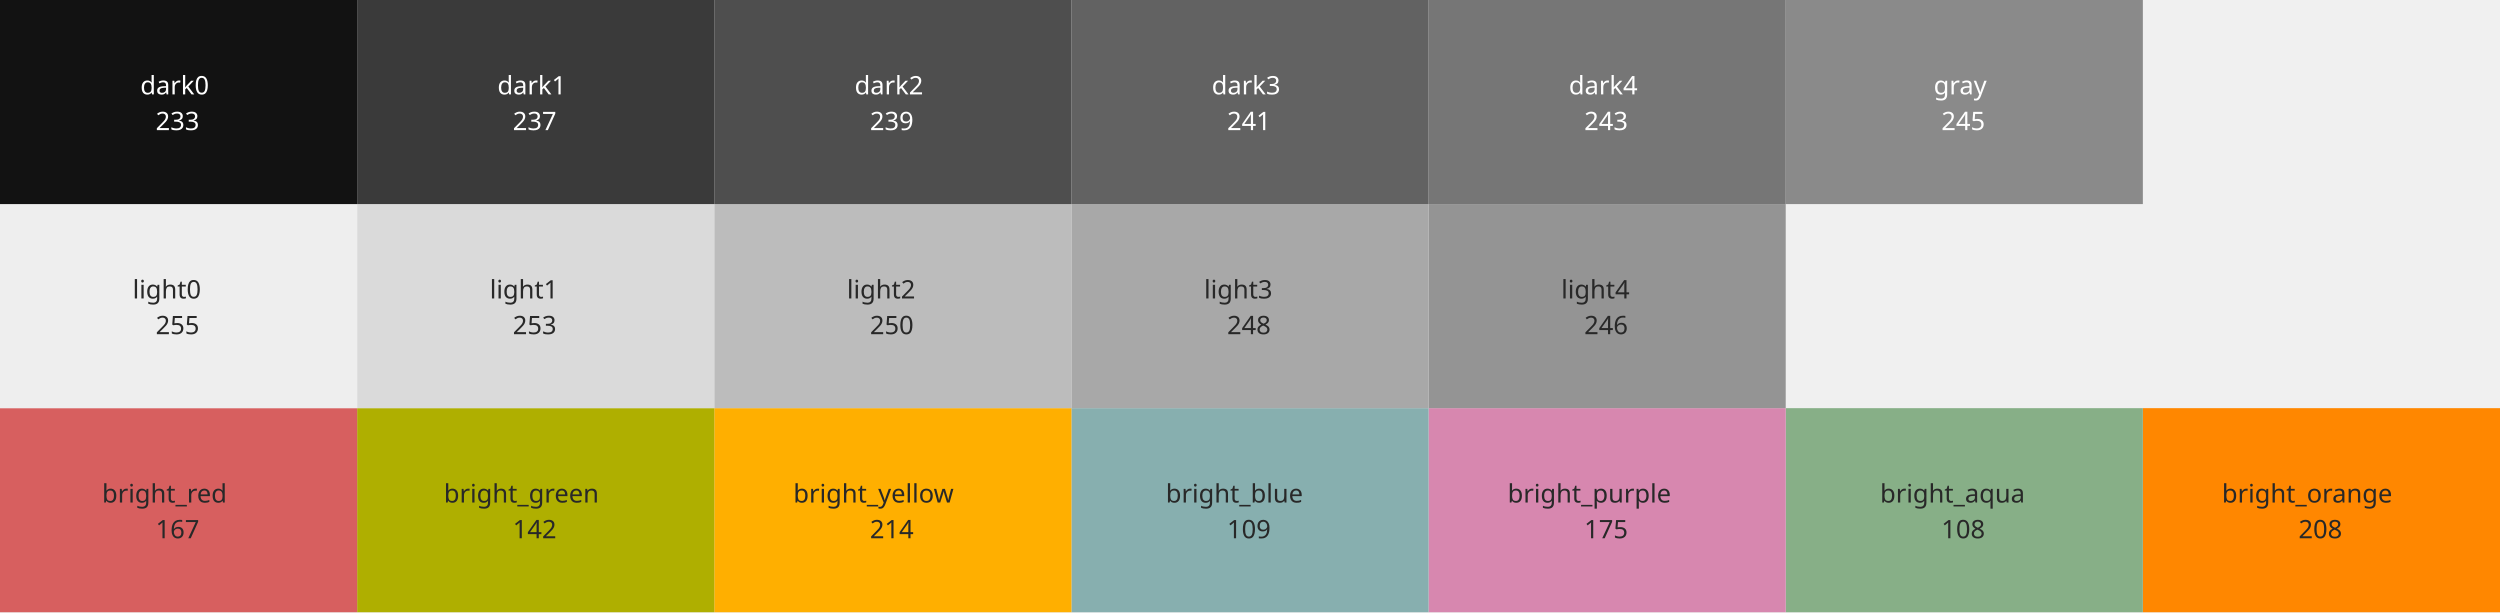
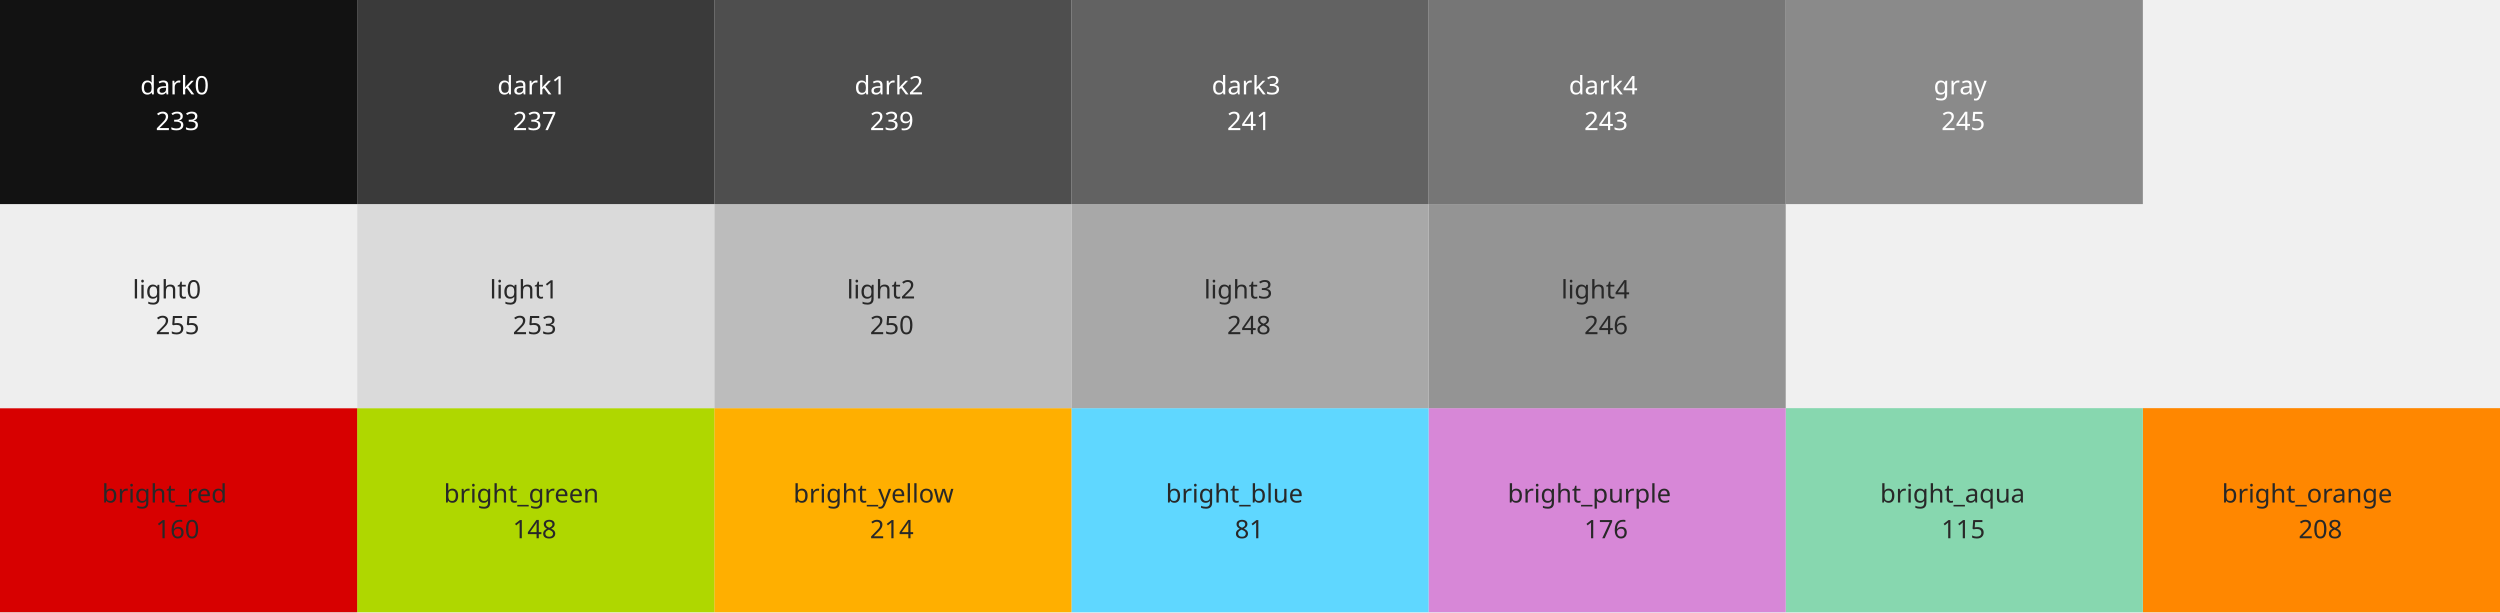
<svg xmlns="http://www.w3.org/2000/svg" width="980px" height="240px" viewBox="0 0 980 240" version="1.1">
  <g id="neonsmog" stroke="none" stroke-width="1" fill="none" fill-rule="evenodd">
    <g id="bright_orange" transform="translate(840, 160)">
      <rect id="bright_orange_hex" fill="#FF8700" fill-rule="nonzero" x="0" y="0" width="140" height="80" />
      <text font-family="DroidSansMonoSlashed, Droid Sans Mono Slashed" font-size="10" font-weight="normal" fill="#282828">
        <tspan x="30.994" y="37">bright_orange</tspan>
      </text>
      <text id="bright_orange_i" font-family="DroidSansMonoSlashed, Droid Sans Mono Slashed" font-size="10" font-weight="normal" fill="#282828">
        <tspan x="60.999" y="51">208</tspan>
      </text>
    </g>
    <g id="bright_aqua" transform="translate(700, 160)">
-       <rect id="bright_aqua_hex" fill="#87AF87" fill-rule="nonzero" x="0" y="0" width="140" height="80" />
+       <rect id="bright_aqua_hex" fill="#87D7AF" fill-rule="nonzero" x="0" y="0" width="140" height="80" />
      <text font-family="DroidSansMonoSlashed, Droid Sans Mono Slashed" font-size="10" font-weight="normal" fill="#282828">
        <tspan x="36.995" y="37">bright_aqua</tspan>
      </text>
      <text id="bright_aqua_i" font-family="DroidSansMonoSlashed, Droid Sans Mono Slashed" font-size="10" font-weight="normal" fill="#282828">
-         <tspan x="60.999" y="51">108</tspan>
+         <tspan x="60.999" y="51">115</tspan>
      </text>
    </g>
    <g id="bright_purple" transform="translate(560, 160)">
-       <rect id="bright_purple_hex" fill="#D787AF" fill-rule="nonzero" x="0" y="0" width="140" height="80" />
+       <rect id="bright_purple_hex" fill="#D787D7" fill-rule="nonzero" x="0" y="0" width="140" height="80" />
      <text font-family="DroidSansMonoSlashed, Droid Sans Mono Slashed" font-size="10" font-weight="normal" fill="#282828">
        <tspan x="30.994" y="37">bright_purple</tspan>
      </text>
      <text id="bright_purple_i" font-family="DroidSansMonoSlashed, Droid Sans Mono Slashed" font-size="10" font-weight="normal" fill="#282828">
-         <tspan x="60.999" y="51">175</tspan>
+         <tspan x="60.999" y="51">176</tspan>
      </text>
    </g>
    <g id="bright_blue" transform="translate(420, 160)">
-       <rect id="bright_blue_hex" fill="#87AFAF" fill-rule="nonzero" x="0" y="0" width="140" height="80" />
+       <rect id="bright_blue_hex" fill="#5FD7FF" fill-rule="nonzero" x="0" y="0" width="140" height="80" />
      <text font-family="DroidSansMonoSlashed, Droid Sans Mono Slashed" font-size="10" font-weight="normal" fill="#282828">
        <tspan x="36.995" y="37">bright_blue</tspan>
      </text>
      <text id="bright_blue_i" font-family="DroidSansMonoSlashed, Droid Sans Mono Slashed" font-size="10" font-weight="normal" fill="#282828">
-         <tspan x="60.999" y="51">109</tspan>
+         <tspan x="63.999" y="51">81</tspan>
      </text>
    </g>
    <g id="bright_yellow" transform="translate(280, 160)">
      <rect id="bright_yellow_hex" fill="#FFAF00" fill-rule="nonzero" x="0" y="0" width="140" height="80" />
      <text font-family="DroidSansMonoSlashed, Droid Sans Mono Slashed" font-size="10" font-weight="normal" fill="#282828">
        <tspan x="30.994" y="37">bright_yellow</tspan>
      </text>
      <text id="bright_yellow_i" font-family="DroidSansMonoSlashed, Droid Sans Mono Slashed" font-size="10" font-weight="normal" fill="#282828">
        <tspan x="60.999" y="51">214</tspan>
      </text>
    </g>
    <g id="bright_green" transform="translate(140, 160)">
-       <rect id="bright_green_hex" fill="#AFAF00" fill-rule="nonzero" x="0" y="0" width="140" height="80" />
+       <rect id="bright_green_hex" fill="#AFD700" fill-rule="nonzero" x="0" y="0" width="140" height="80" />
      <text font-family="DroidSansMonoSlashed, Droid Sans Mono Slashed" font-size="10" font-weight="normal" fill="#282828">
        <tspan x="33.994" y="37">bright_green</tspan>
      </text>
      <text id="bright_green_i" font-family="DroidSansMonoSlashed, Droid Sans Mono Slashed" font-size="10" font-weight="normal" fill="#282828">
-         <tspan x="60.999" y="51">142</tspan>
+         <tspan x="60.999" y="51">148</tspan>
      </text>
    </g>
    <g id="bright_red" transform="translate(0, 160)">
-       <rect id="bright_red_hex" fill="#D75F5F" fill-rule="nonzero" x="0" y="0" width="140" height="80" />
+       <rect id="bright_red_hex" fill="#D70000" fill-rule="nonzero" x="0" y="0" width="140" height="80" />
      <text font-family="DroidSansMonoSlashed, Droid Sans Mono Slashed" font-size="10" font-weight="normal" fill="#282828">
        <tspan x="39.995" y="37">bright_red</tspan>
      </text>
      <text id="bright_red_i" font-family="DroidSansMonoSlashed, Droid Sans Mono Slashed" font-size="10" font-weight="normal" fill="#282828">
-         <tspan x="60.999" y="51">167</tspan>
+         <tspan x="60.999" y="51">160</tspan>
      </text>
    </g>
    <g id="light4" transform="translate(560, 80)">
      <rect id="light4_hex" fill="#949494" fill-rule="nonzero" x="0" y="0" width="140" height="80" />
      <text font-family="DroidSansMonoSlashed, Droid Sans Mono Slashed" font-size="10" font-weight="normal" fill="#282828">
        <tspan x="51.997" y="37">light4</tspan>
      </text>
      <text id="light4_i" font-family="DroidSansMonoSlashed, Droid Sans Mono Slashed" font-size="10" font-weight="normal" fill="#282828">
        <tspan x="60.999" y="51">246</tspan>
      </text>
    </g>
    <g id="light3" transform="translate(420, 80)">
      <rect id="light3_hex" fill="#A8A8A8" fill-rule="nonzero" x="0" y="0" width="140" height="80" />
      <text font-family="DroidSansMonoSlashed, Droid Sans Mono Slashed" font-size="10" font-weight="normal" fill="#282828">
        <tspan x="51.997" y="37">light3</tspan>
      </text>
      <text id="light3_i" font-family="DroidSansMonoSlashed, Droid Sans Mono Slashed" font-size="10" font-weight="normal" fill="#282828">
        <tspan x="60.999" y="51">248</tspan>
      </text>
    </g>
    <g id="light2" transform="translate(280, 80)">
      <rect id="light2_hex" fill="#BCBCBC" fill-rule="nonzero" x="0" y="0" width="140" height="80" />
      <text font-family="DroidSansMonoSlashed, Droid Sans Mono Slashed" font-size="10" font-weight="normal" fill="#282828">
        <tspan x="51.997" y="37">light2</tspan>
      </text>
      <text id="light2_i" font-family="DroidSansMonoSlashed, Droid Sans Mono Slashed" font-size="10" font-weight="normal" fill="#282828">
        <tspan x="60.999" y="51">250</tspan>
      </text>
    </g>
    <g id="light1" transform="translate(140, 80)">
      <rect id="light1_hex" fill="#DADADA" fill-rule="nonzero" x="0" y="0" width="140" height="80" />
      <text font-family="DroidSansMonoSlashed, Droid Sans Mono Slashed" font-size="10" font-weight="normal" fill="#282828">
        <tspan x="51.997" y="37">light1</tspan>
      </text>
      <text id="light1_i" font-family="DroidSansMonoSlashed, Droid Sans Mono Slashed" font-size="10" font-weight="normal" fill="#282828">
        <tspan x="60.999" y="51">253</tspan>
      </text>
    </g>
    <g id="light0" transform="translate(0, 80)">
      <rect id="light0_hex" fill="#EEEEEE" fill-rule="nonzero" x="0" y="0" width="140" height="80" />
      <text font-family="DroidSansMonoSlashed, Droid Sans Mono Slashed" font-size="10" font-weight="normal" fill="#282828">
        <tspan x="51.997" y="37">light0</tspan>
      </text>
      <text id="light0_i" font-family="DroidSansMonoSlashed, Droid Sans Mono Slashed" font-size="10" font-weight="normal" fill="#282828">
        <tspan x="60.999" y="51">255</tspan>
      </text>
    </g>
    <g id="gray" transform="translate(700, 0)">
      <rect id="gray_hex" fill="#8A8A8A" fill-rule="nonzero" x="0" y="0" width="140" height="80" />
      <text font-family="DroidSansMonoSlashed, Droid Sans Mono Slashed" font-size="10" font-weight="normal" fill="#FFFFFF">
        <tspan x="57.998" y="37">gray</tspan>
      </text>
      <text id="gray_i" font-family="DroidSansMonoSlashed, Droid Sans Mono Slashed" font-size="10" font-weight="normal" fill="#FFFFFF">
        <tspan x="60.999" y="51">245</tspan>
      </text>
    </g>
    <g id="dark4" transform="translate(560, 0)">
      <rect id="dark4_hex" fill="#767676" fill-rule="nonzero" x="0" y="0" width="140" height="80" />
      <text font-family="DroidSansMonoSlashed, Droid Sans Mono Slashed" font-size="10" font-weight="normal" fill="#FFFFFF">
        <tspan x="54.998" y="37">dark4</tspan>
      </text>
      <text id="dark4_i" font-family="DroidSansMonoSlashed, Droid Sans Mono Slashed" font-size="10" font-weight="normal" fill="#FFFFFF">
        <tspan x="60.999" y="51">243</tspan>
      </text>
    </g>
    <g id="dark3" transform="translate(420, 0)">
      <rect id="dark3_hex" fill="#626262" fill-rule="nonzero" x="0" y="0" width="140" height="80" />
      <text font-family="DroidSansMonoSlashed, Droid Sans Mono Slashed" font-size="10" font-weight="normal" fill="#FFFFFF">
        <tspan x="54.998" y="37">dark3</tspan>
      </text>
      <text id="dark3_i" font-family="DroidSansMonoSlashed, Droid Sans Mono Slashed" font-size="10" font-weight="normal" fill="#FFFFFF">
        <tspan x="60.999" y="51">241</tspan>
      </text>
    </g>
    <g id="dark2" transform="translate(280, 0)">
      <rect id="dark2_hex" fill="#4E4E4E" fill-rule="nonzero" x="0" y="0" width="140" height="80" />
      <text font-family="DroidSansMonoSlashed, Droid Sans Mono Slashed" font-size="10" font-weight="normal" fill="#FFFFFF">
        <tspan x="54.998" y="37">dark2</tspan>
      </text>
      <text id="dark2_i" font-family="DroidSansMonoSlashed, Droid Sans Mono Slashed" font-size="10" font-weight="normal" fill="#FFFFFF">
        <tspan x="60.999" y="51">239</tspan>
      </text>
    </g>
    <g id="dark1" transform="translate(140, 0)">
      <rect id="dark1_hex" fill="#3A3A3A" fill-rule="nonzero" x="0" y="0" width="140" height="80" />
      <text font-family="DroidSansMonoSlashed, Droid Sans Mono Slashed" font-size="10" font-weight="normal" fill="#FFFFFF">
        <tspan x="54.998" y="37">dark1</tspan>
      </text>
      <text id="dark1_i" font-family="DroidSansMonoSlashed, Droid Sans Mono Slashed" font-size="10" font-weight="normal" fill="#FFFFFF">
        <tspan x="60.999" y="51">237</tspan>
      </text>
    </g>
    <g id="dark0">
      <rect id="dark0_hex" fill="#121212" fill-rule="nonzero" x="0" y="0" width="140" height="80" />
      <text font-family="DroidSansMonoSlashed, Droid Sans Mono Slashed" font-size="10" font-weight="normal" fill="#FFFFFF">
        <tspan x="54.998" y="37">dark0</tspan>
      </text>
      <text id="dark0_i" font-family="DroidSansMonoSlashed, Droid Sans Mono Slashed" font-size="10" font-weight="normal" fill="#FFFFFF">
        <tspan x="60.999" y="51">233</tspan>
      </text>
    </g>
  </g>
</svg>
